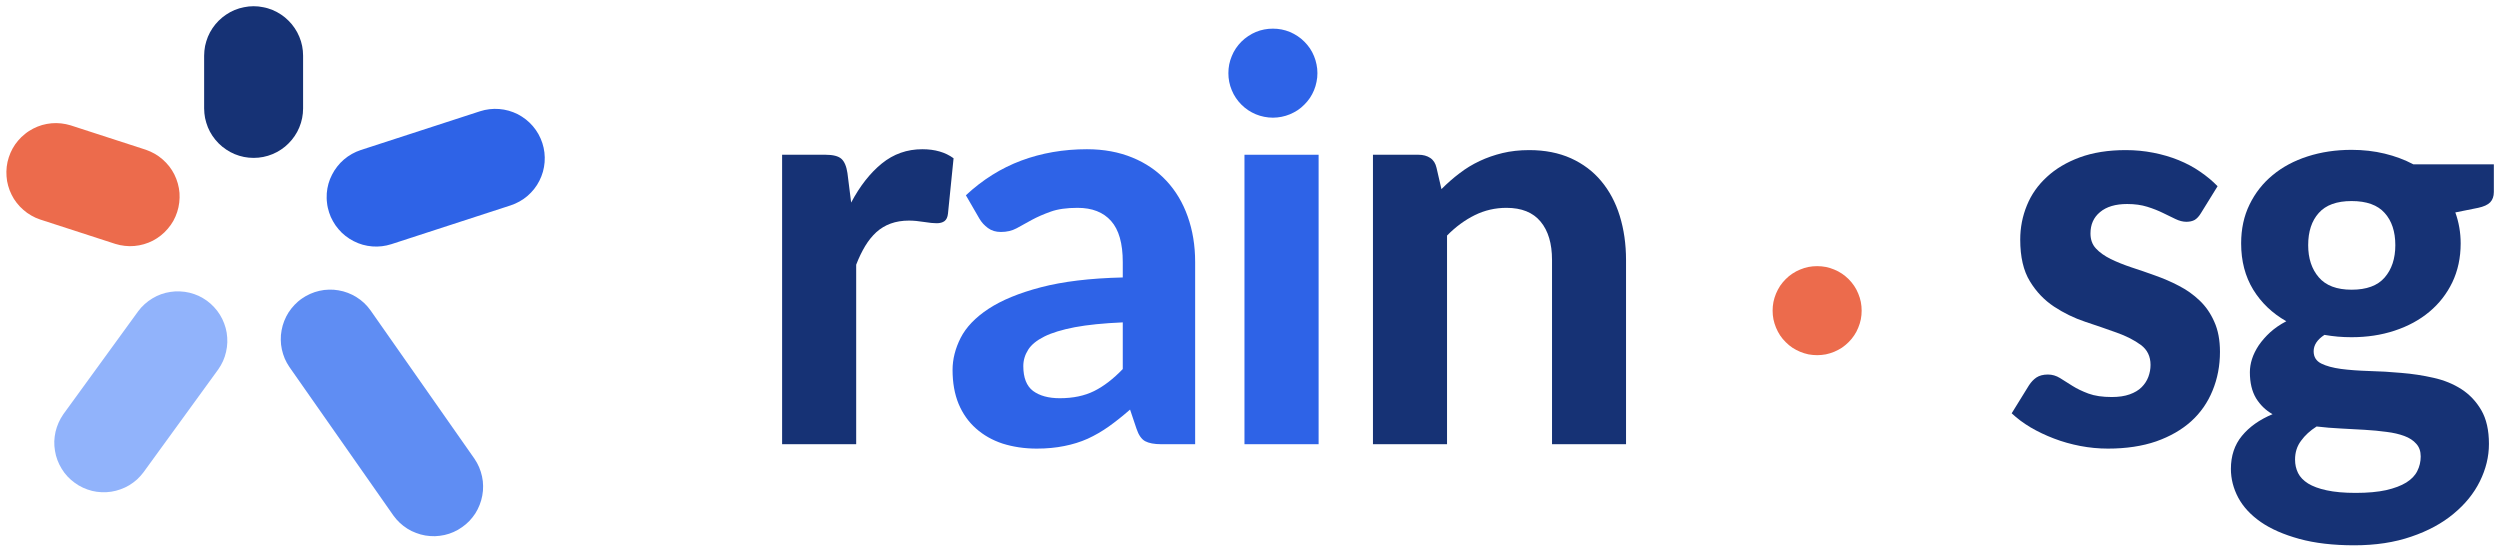
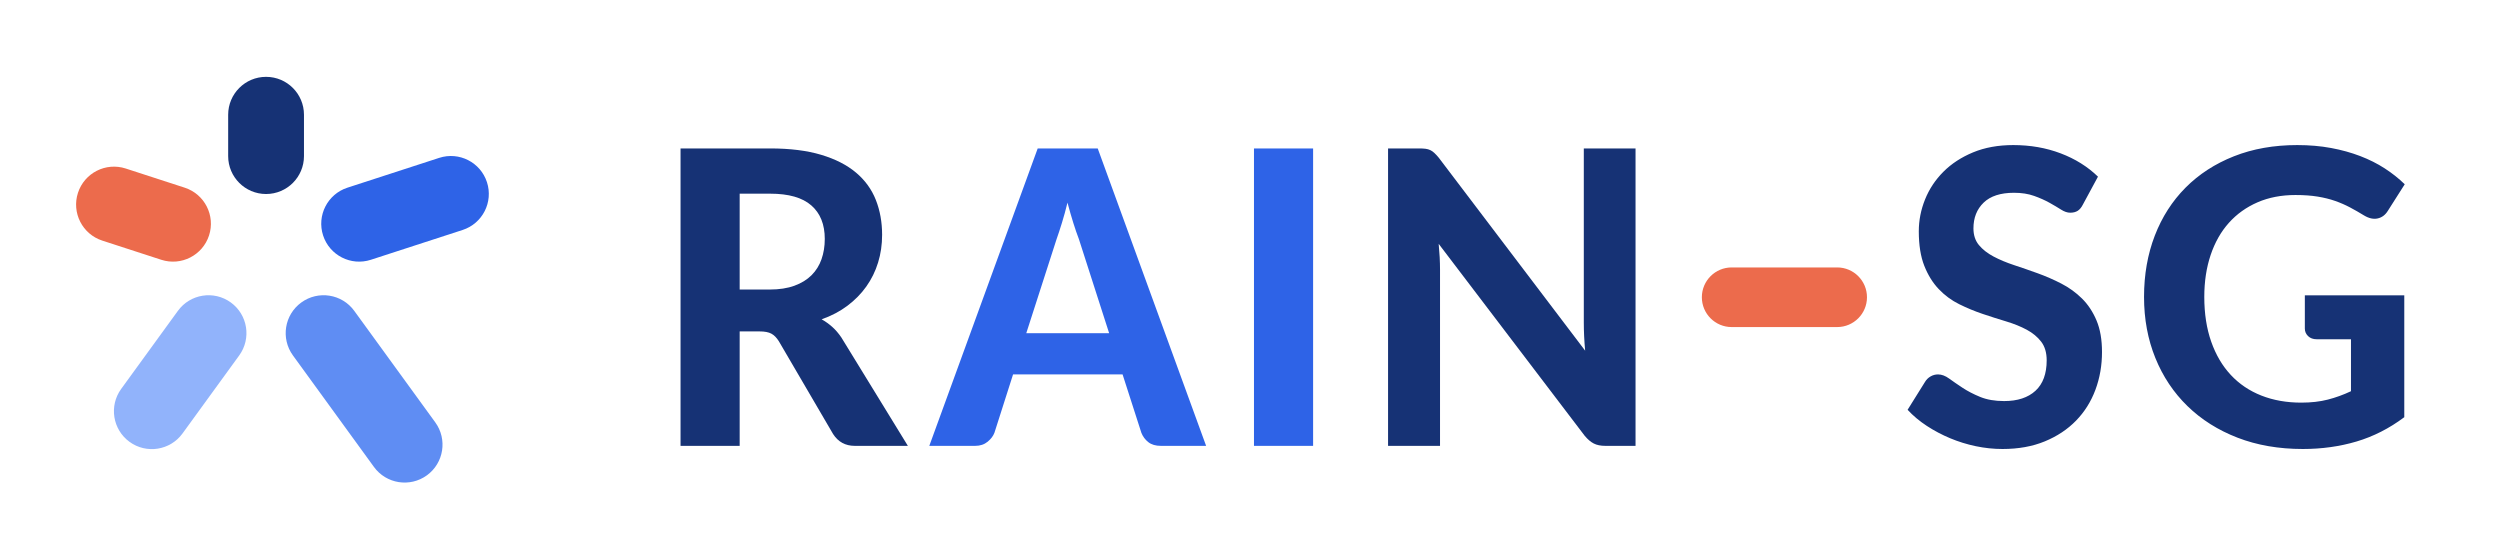
- <svg xmlns="http://www.w3.org/2000/svg" xmlns:xlink="http://www.w3.org/1999/xlink" viewBox="0.0 3.1 397.9 87.9" width="397.9" height="87.9">
-   <defs>
-     <clipPath id="clip-2">
-       <path clip-rule="nonzero" d="M 195.51 7.66 L 209.68 7.66 L 209.68 21.83 L 195.51 21.83 Z M 195.51 7.66 " />
-     </clipPath>
-     <clipPath id="clip-3">
-       <path clip-rule="nonzero" d="M 282.13 45.46 L 296.30 45.46 L 296.30 59.63 L 282.13 59.63 Z M 282.13 45.46 " />
-     </clipPath>
-     <g id="glyph-0-0">
-       <path d="M 5.10 0 L 5.10 -46.07 L 12.01 -46.07 C 13.22 -46.07 14.06 -45.85 14.54 -45.42 C 15.02 -44.99 15.34 -44.23 15.5 -43.15 L 16.09 -38.46 C 17.48 -41.09 19.11 -43.16 20.96 -44.67 C 22.83 -46.19 24.98 -46.95 27.42 -46.95 C 29.42 -46.95 31.08 -46.47 32.39 -45.51 L 31.5 -36.70 C 31.44 -36.14 31.26 -35.75 30.95 -35.51 C 30.64 -35.28 30.22 -35.17 29.70 -35.17 C 29.23 -35.17 28.56 -35.23 27.70 -35.37 C 26.83 -35.51 26.03 -35.59 25.29 -35.59 C 24.21 -35.59 23.24 -35.43 22.39 -35.12 C 21.53 -34.81 20.77 -34.35 20.10 -33.75 C 19.45 -33.15 18.85 -32.42 18.32 -31.54 C 17.80 -30.67 17.32 -29.69 16.89 -28.57 L 16.89 0 Z M 5.10 0 " />
-     </g>
-     <g id="glyph-0-1">
-       <path d="M 5.75 0 L 5.75 -46.07 L 13 -46.07 C 13.73 -46.07 14.36 -45.90 14.87 -45.56 C 15.38 -45.22 15.71 -44.70 15.87 -43.98 L 16.65 -40.60 C 17.58 -41.53 18.53 -42.37 19.53 -43.12 C 20.51 -43.88 21.58 -44.53 22.73 -45.07 C 23.87 -45.61 25.09 -46.03 26.37 -46.34 C 27.66 -46.65 29.08 -46.81 30.62 -46.81 C 33.13 -46.81 35.34 -46.37 37.26 -45.51 C 39.17 -44.64 40.78 -43.44 42.07 -41.89 C 43.37 -40.34 44.36 -38.5 45.03 -36.34 C 45.69 -34.19 46.03 -31.85 46.03 -29.32 L 46.03 0 L 34.25 0 L 34.25 -29.32 C 34.25 -31.95 33.64 -33.98 32.43 -35.43 C 31.22 -36.89 29.41 -37.62 27 -37.62 C 25.20 -37.62 23.53 -37.23 21.96 -36.46 C 20.40 -35.69 18.92 -34.61 17.54 -33.21 L 17.54 0 Z M 5.75 0 " />
-     </g>
-     <g id="glyph-0-2">
-       <path d="M 32.48 -36.79 C 32.17 -36.27 31.83 -35.91 31.48 -35.70 C 31.12 -35.50 30.68 -35.40 30.15 -35.40 C 29.60 -35.40 29.02 -35.55 28.42 -35.84 C 27.81 -36.13 27.14 -36.45 26.42 -36.81 C 25.69 -37.17 24.86 -37.50 23.93 -37.79 C 23 -38.08 21.94 -38.23 20.73 -38.23 C 18.87 -38.23 17.44 -37.80 16.42 -36.95 C 15.39 -36.10 14.89 -34.97 14.89 -33.54 C 14.89 -32.58 15.17 -31.78 15.76 -31.15 C 16.35 -30.51 17.14 -29.96 18.10 -29.48 C 19.08 -29 20.18 -28.56 21.40 -28.15 C 22.63 -27.75 23.89 -27.32 25.18 -26.85 C 26.48 -26.39 27.75 -25.85 28.96 -25.21 C 30.19 -24.58 31.29 -23.80 32.26 -22.87 C 33.24 -21.94 34.02 -20.81 34.60 -19.48 C 35.20 -18.16 35.5 -16.56 35.5 -14.70 C 35.5 -12.48 35.10 -10.42 34.32 -8.53 C 33.55 -6.64 32.42 -5.01 30.92 -3.65 C 29.42 -2.30 27.56 -1.23 25.35 -0.45 C 23.14 0.31 20.58 0.70 17.67 0.70 C 16.19 0.70 14.72 0.56 13.26 0.28 C 11.81 0 10.42 -0.39 9.09 -0.90 C 7.75 -1.41 6.51 -2 5.35 -2.68 C 4.20 -3.37 3.20 -4.11 2.35 -4.92 L 5.10 -9.37 C 5.44 -9.89 5.83 -10.31 6.29 -10.62 C 6.76 -10.93 7.37 -11.09 8.12 -11.09 C 8.80 -11.09 9.44 -10.90 10.04 -10.53 C 10.64 -10.15 11.30 -9.74 12.01 -9.29 C 12.72 -8.84 13.57 -8.43 14.56 -8.06 C 15.56 -7.69 16.80 -7.51 18.28 -7.51 C 19.39 -7.51 20.34 -7.65 21.12 -7.93 C 21.91 -8.21 22.55 -8.59 23.03 -9.07 C 23.51 -9.55 23.87 -10.10 24.10 -10.71 C 24.33 -11.33 24.45 -11.96 24.45 -12.62 C 24.45 -13.97 23.94 -15.03 22.92 -15.79 C 21.89 -16.55 20.61 -17.21 19.06 -17.76 C 17.51 -18.32 15.85 -18.89 14.07 -19.48 C 12.30 -20.07 10.64 -20.88 9.09 -21.90 C 7.55 -22.92 6.26 -24.26 5.25 -25.93 C 4.22 -27.60 3.71 -29.81 3.71 -32.57 C 3.71 -34.49 4.07 -36.31 4.78 -38.03 C 5.48 -39.75 6.54 -41.25 7.95 -42.54 C 9.35 -43.84 11.10 -44.88 13.18 -45.65 C 15.28 -46.42 17.72 -46.81 20.51 -46.81 C 22.02 -46.81 23.48 -46.67 24.90 -46.39 C 26.33 -46.11 27.67 -45.72 28.92 -45.21 C 30.17 -44.70 31.32 -44.09 32.35 -43.37 C 33.39 -42.66 34.32 -41.89 35.12 -41.06 Z M 32.48 -36.79 " />
-     </g>
-     <g id="glyph-0-3">
-       <path d="M 21.39 -46.85 C 23.24 -46.85 25 -46.65 26.65 -46.25 C 28.31 -45.85 29.83 -45.28 31.23 -44.54 L 44.03 -44.54 L 44.03 -40.14 C 44.03 -39.45 43.83 -38.90 43.45 -38.5 C 43.06 -38.10 42.42 -37.81 41.53 -37.62 L 37.90 -36.89 C 38.46 -35.33 38.75 -33.69 38.75 -31.96 C 38.75 -29.67 38.30 -27.60 37.42 -25.76 C 36.53 -23.92 35.31 -22.36 33.75 -21.06 C 32.19 -19.76 30.35 -18.77 28.23 -18.07 C 26.11 -17.37 23.83 -17.03 21.39 -17.03 C 20.64 -17.03 19.92 -17.06 19.20 -17.12 C 18.49 -17.18 17.78 -17.28 17.07 -17.40 C 15.92 -16.65 15.35 -15.78 15.35 -14.79 C 15.35 -13.89 15.75 -13.25 16.56 -12.84 C 17.36 -12.44 18.41 -12.16 19.71 -11.98 C 21.01 -11.81 22.50 -11.70 24.17 -11.65 C 25.84 -11.61 27.55 -11.51 29.29 -11.35 C 31.04 -11.21 32.75 -10.95 34.42 -10.57 C 36.09 -10.20 37.58 -9.59 38.87 -8.76 C 40.17 -7.92 41.22 -6.81 42.03 -5.42 C 42.84 -4.03 43.25 -2.24 43.25 -0.04 C 43.25 1.99 42.76 3.97 41.81 5.90 C 40.85 7.84 39.45 9.56 37.62 11.07 C 35.80 12.59 33.55 13.81 30.89 14.71 C 28.23 15.63 25.20 16.09 21.81 16.09 C 18.46 16.09 15.55 15.75 13.07 15.07 C 10.60 14.39 8.56 13.50 6.95 12.39 C 5.34 11.27 4.14 9.98 3.35 8.51 C 2.57 7.04 2.18 5.51 2.18 3.93 C 2.18 1.86 2.76 0.10 3.93 -1.32 C 5.11 -2.76 6.73 -3.91 8.81 -4.78 C 7.72 -5.39 6.85 -6.24 6.18 -7.32 C 5.53 -8.41 5.20 -9.78 5.20 -11.46 C 5.20 -12.14 5.31 -12.84 5.54 -13.56 C 5.77 -14.28 6.13 -15.01 6.62 -15.75 C 7.12 -16.47 7.72 -17.16 8.43 -17.81 C 9.15 -18.46 10 -19.05 11 -19.57 C 8.76 -20.84 7.01 -22.52 5.73 -24.60 C 4.45 -26.70 3.81 -29.15 3.81 -31.96 C 3.81 -34.25 4.25 -36.32 5.15 -38.15 C 6.05 -40 7.28 -41.56 8.84 -42.84 C 10.40 -44.13 12.25 -45.12 14.40 -45.81 C 16.55 -46.50 18.87 -46.85 21.39 -46.85 Z M 32.39 1.95 C 32.39 1.11 32.15 0.44 31.68 -0.07 C 31.22 -0.60 30.59 -1.01 29.78 -1.31 C 28.97 -1.61 28.03 -1.83 26.95 -1.96 C 25.86 -2.11 24.71 -2.22 23.5 -2.29 C 22.28 -2.36 21 -2.43 19.68 -2.5 C 18.37 -2.56 17.08 -2.67 15.82 -2.82 C 14.80 -2.17 13.97 -1.42 13.34 -0.54 C 12.70 0.31 12.39 1.31 12.39 2.45 C 12.39 3.23 12.55 3.94 12.87 4.59 C 13.19 5.23 13.72 5.78 14.46 6.25 C 15.21 6.71 16.20 7.08 17.43 7.34 C 18.67 7.61 20.21 7.75 22.04 7.75 C 23.96 7.75 25.57 7.60 26.89 7.31 C 28.20 7.01 29.26 6.61 30.09 6.10 C 30.91 5.59 31.50 4.98 31.85 4.26 C 32.21 3.55 32.39 2.78 32.39 1.95 Z M 21.39 -24.59 C 23.77 -24.59 25.53 -25.23 26.65 -26.53 C 27.78 -27.83 28.35 -29.55 28.35 -31.68 C 28.35 -33.85 27.78 -35.56 26.65 -36.81 C 25.53 -38.07 23.77 -38.70 21.39 -38.70 C 19.03 -38.70 17.29 -38.07 16.17 -36.81 C 15.04 -35.56 14.48 -33.85 14.48 -31.68 C 14.48 -29.58 15.04 -27.87 16.17 -26.56 C 17.29 -25.25 19.03 -24.59 21.39 -24.59 Z M 21.39 -24.59 " />
-     </g>
-     <g id="glyph-1-0">
-       <path d="M 36.60 0 C 35.49 0 34.64 -0.16 34.04 -0.48 C 33.46 -0.80 33 -1.46 32.67 -2.45 L 31.64 -5.51 C 30.47 -4.49 29.34 -3.59 28.26 -2.82 C 27.17 -2.05 26.05 -1.40 24.89 -0.87 C 23.73 -0.35 22.49 0.03 21.17 0.29 C 19.85 0.56 18.39 0.70 16.79 0.70 C 14.81 0.70 13 0.42 11.35 -0.10 C 9.72 -0.64 8.31 -1.44 7.12 -2.5 C 5.93 -3.55 5.01 -4.85 4.35 -6.42 C 3.71 -7.98 3.39 -9.78 3.39 -11.82 C 3.39 -13.53 3.82 -15.23 4.68 -16.93 C 5.55 -18.63 7.02 -20.17 9.10 -21.54 C 11.20 -22.92 13.98 -24.07 17.46 -24.98 C 20.94 -25.89 25.28 -26.42 30.48 -26.54 L 30.48 -29 C 30.48 -31.96 29.86 -34.14 28.62 -35.53 C 27.39 -36.92 25.61 -37.62 23.29 -37.62 C 21.55 -37.62 20.12 -37.42 19 -37.01 C 17.87 -36.61 16.87 -36.17 16 -35.70 C 15.13 -35.22 14.33 -34.78 13.59 -34.37 C 12.85 -33.97 12.01 -33.78 11.09 -33.78 C 10.28 -33.78 9.60 -33.98 9.03 -34.40 C 8.45 -34.82 8 -35.32 7.65 -35.92 L 5.51 -39.62 C 8.17 -42.10 11.11 -43.94 14.32 -45.14 C 17.54 -46.34 21.03 -46.95 24.78 -46.95 C 27.46 -46.95 29.87 -46.50 32.01 -45.62 C 34.14 -44.75 35.95 -43.51 37.43 -41.92 C 38.92 -40.32 40.05 -38.42 40.82 -36.23 C 41.60 -34.04 42 -31.63 42 -29 L 42 0 Z M 20.46 -7.32 C 22.57 -7.32 24.39 -7.70 25.92 -8.46 C 27.45 -9.22 28.97 -10.39 30.48 -11.96 L 30.48 -19.39 C 27.42 -19.26 24.87 -19 22.84 -18.62 C 20.82 -18.23 19.20 -17.74 18 -17.14 C 16.78 -16.53 15.92 -15.83 15.42 -15.03 C 14.91 -14.22 14.65 -13.36 14.65 -12.43 C 14.65 -10.58 15.17 -9.26 16.20 -8.48 C 17.24 -7.71 18.66 -7.32 20.46 -7.32 Z M 20.46 -7.32 " />
-     </g>
-     <g id="glyph-1-1">
-       <path d="M 17.59 -46.07 L 17.59 0 L 5.79 0 L 5.79 -46.07 Z M 17.59 -46.07 " />
-     </g>
-   </defs>
-   <g>
-     <path fill="#163275" d="M 32.49 11.96 L 32.49 20.36 C 32.49 20.88 32.55 21.39 32.64 21.89 C 32.75 22.40 32.90 22.89 33.09 23.37 C 33.29 23.85 33.53 24.30 33.82 24.73 C 34.11 25.16 34.44 25.56 34.80 25.92 C 35.17 26.29 35.57 26.62 36 26.90 C 36.42 27.19 36.88 27.43 37.35 27.63 C 37.83 27.83 38.33 27.98 38.83 28.08 C 39.34 28.18 39.85 28.23 40.37 28.23 C 40.89 28.23 41.40 28.18 41.90 28.08 C 42.41 27.98 42.90 27.83 43.38 27.63 C 43.86 27.43 44.31 27.19 44.74 26.90 C 45.17 26.62 45.57 26.29 45.93 25.92 C 46.30 25.56 46.62 25.16 46.91 24.73 C 47.20 24.30 47.44 23.85 47.64 23.37 C 47.84 22.89 47.99 22.40 48.09 21.89 C 48.19 21.39 48.24 20.88 48.24 20.36 L 48.24 11.96 C 48.24 11.44 48.19 10.93 48.09 10.42 C 47.99 9.92 47.84 9.42 47.64 8.95 C 47.44 8.47 47.20 8.02 46.91 7.59 C 46.62 7.16 46.30 6.76 45.93 6.40 C 45.57 6.03 45.17 5.71 44.74 5.42 C 44.31 5.13 43.86 4.89 43.38 4.69 C 42.90 4.5 42.41 4.34 41.90 4.25 C 41.40 4.14 40.89 4.09 40.37 4.09 C 39.85 4.09 39.34 4.14 38.83 4.25 C 38.33 4.34 37.83 4.5 37.35 4.69 C 36.88 4.89 36.42 5.13 36 5.42 C 35.57 5.71 35.17 6.03 34.80 6.40 C 34.44 6.76 34.11 7.16 33.82 7.59 C 33.53 8.02 33.29 8.47 33.09 8.95 C 32.90 9.42 32.75 9.92 32.64 10.42 C 32.55 10.93 32.49 11.44 32.49 11.96 Z M 32.49 11.96 " />
-     <path fill="#EC6B4C" d="M 6.37 38.03 L 18.36 41.92 C 18.85 42.07 19.35 42.18 19.86 42.23 C 20.37 42.29 20.88 42.30 21.39 42.25 C 21.91 42.21 22.41 42.11 22.90 41.97 C 23.39 41.83 23.87 41.64 24.32 41.41 C 24.78 41.17 25.21 40.89 25.61 40.57 C 26.01 40.25 26.38 39.90 26.71 39.50 C 27.05 39.11 27.34 38.69 27.59 38.25 C 27.84 37.80 28.04 37.33 28.20 36.84 C 28.36 36.35 28.47 35.85 28.53 35.34 C 28.59 34.83 28.60 34.32 28.57 33.81 C 28.53 33.30 28.44 32.80 28.30 32.30 C 28.16 31.80 27.98 31.33 27.75 30.87 C 27.52 30.41 27.25 29.98 26.93 29.57 C 26.61 29.17 26.26 28.80 25.87 28.46 C 25.49 28.12 25.07 27.83 24.62 27.57 C 24.18 27.32 23.71 27.11 23.23 26.94 L 11.24 23.05 C 10.75 22.90 10.25 22.80 9.74 22.74 C 9.23 22.68 8.72 22.68 8.21 22.72 C 7.69 22.77 7.19 22.86 6.70 23 C 6.21 23.15 5.73 23.33 5.28 23.57 C 4.82 23.81 4.39 24.08 3.99 24.41 C 3.58 24.73 3.22 25.08 2.89 25.47 C 2.55 25.86 2.26 26.28 2.01 26.73 C 1.76 27.18 1.56 27.65 1.40 28.14 C 1.24 28.62 1.13 29.12 1.07 29.63 C 1.01 30.14 1 30.66 1.04 31.17 C 1.07 31.68 1.16 32.18 1.30 32.67 C 1.44 33.17 1.62 33.65 1.85 34.10 C 2.08 34.57 2.35 35 2.67 35.40 C 2.99 35.81 3.34 36.18 3.73 36.51 C 4.11 36.85 4.53 37.15 4.98 37.40 C 5.42 37.66 5.89 37.87 6.37 38.03 Z M 6.37 38.03 " />
-     <path fill="#2E63E7" d="M 62.30 41.96 L 81.27 35.79 C 81.76 35.63 82.23 35.42 82.68 35.17 C 83.14 34.92 83.56 34.62 83.95 34.29 C 84.34 33.95 84.70 33.58 85.02 33.17 C 85.34 32.77 85.62 32.33 85.85 31.87 C 86.08 31.41 86.27 30.93 86.41 30.44 C 86.55 29.94 86.64 29.43 86.68 28.92 C 86.72 28.40 86.71 27.89 86.65 27.37 C 86.59 26.86 86.48 26.36 86.32 25.87 C 86.16 25.37 85.95 24.91 85.70 24.45 C 85.45 24 85.15 23.58 84.82 23.19 C 84.48 22.79 84.11 22.44 83.71 22.12 C 83.30 21.80 82.87 21.52 82.41 21.28 C 81.94 21.05 81.46 20.86 80.97 20.72 C 80.47 20.58 79.96 20.49 79.45 20.45 C 78.93 20.41 78.42 20.42 77.91 20.48 C 77.39 20.54 76.89 20.65 76.40 20.81 L 57.42 26.98 C 56.93 27.14 56.46 27.35 56.01 27.60 C 55.56 27.85 55.14 28.15 54.75 28.48 C 54.35 28.82 54 29.19 53.68 29.60 C 53.36 30 53.08 30.44 52.85 30.90 C 52.61 31.36 52.42 31.83 52.28 32.33 C 52.14 32.83 52.05 33.34 52.01 33.85 C 51.98 34.37 51.98 34.88 52.05 35.40 C 52.10 35.91 52.22 36.41 52.38 36.91 C 52.53 37.40 52.74 37.87 53 38.32 C 53.25 38.77 53.54 39.19 53.88 39.58 C 54.21 39.98 54.58 40.33 54.99 40.65 C 55.40 40.97 55.83 41.25 56.29 41.48 C 56.75 41.72 57.23 41.91 57.73 42.05 C 58.23 42.19 58.73 42.28 59.25 42.32 C 59.76 42.36 60.28 42.35 60.79 42.29 C 61.30 42.23 61.80 42.12 62.30 41.96 Z M 62.30 41.96 " />
-     <path fill="#91B3FB" d="M 22 52.63 L 10.08 69.03 C 9.79 69.45 9.54 69.89 9.33 70.36 C 9.12 70.83 8.96 71.31 8.84 71.81 C 8.73 72.31 8.66 72.82 8.64 73.33 C 8.63 73.84 8.66 74.35 8.75 74.85 C 8.83 75.36 8.96 75.85 9.14 76.33 C 9.32 76.82 9.55 77.27 9.82 77.71 C 10.08 78.15 10.39 78.55 10.74 78.93 C 11.09 79.30 11.47 79.64 11.89 79.94 C 12.30 80.25 12.74 80.50 13.21 80.72 C 13.67 80.94 14.16 81.10 14.66 81.23 C 15.15 81.35 15.66 81.42 16.17 81.44 C 16.68 81.46 17.19 81.44 17.70 81.36 C 18.21 81.28 18.70 81.16 19.18 80.98 C 19.67 80.81 20.13 80.59 20.57 80.33 C 21.01 80.06 21.42 79.76 21.80 79.42 C 22.18 79.07 22.52 78.69 22.83 78.28 L 34.74 61.89 C 35.03 61.47 35.29 61.03 35.50 60.56 C 35.71 60.09 35.87 59.60 35.98 59.10 C 36.10 58.60 36.16 58.10 36.18 57.58 C 36.19 57.07 36.16 56.57 36.08 56.06 C 36 55.55 35.86 55.06 35.68 54.58 C 35.50 54.10 35.28 53.64 35.01 53.21 C 34.74 52.77 34.43 52.36 34.08 51.99 C 33.73 51.61 33.35 51.27 32.94 50.97 C 32.52 50.67 32.08 50.41 31.62 50.19 C 31.15 49.98 30.67 49.81 30.17 49.69 C 29.67 49.57 29.17 49.5 28.66 49.48 C 28.14 49.45 27.63 49.48 27.13 49.56 C 26.62 49.63 26.12 49.76 25.64 49.93 C 25.16 50.10 24.70 50.32 24.26 50.59 C 23.82 50.85 23.41 51.16 23.03 51.50 C 22.65 51.84 22.30 52.22 22 52.63 Z M 22 52.63 " />
-     <path fill="#5F8DF3" d="M 46.06 61.51 L 62.62 85.16 C 62.92 85.58 63.26 85.96 63.63 86.31 C 64.01 86.66 64.41 86.98 64.85 87.25 C 65.28 87.52 65.74 87.75 66.22 87.92 C 66.70 88.11 67.19 88.24 67.70 88.33 C 68.20 88.41 68.71 88.45 69.23 88.44 C 69.74 88.42 70.25 88.36 70.75 88.25 C 71.25 88.14 71.73 87.98 72.20 87.77 C 72.67 87.56 73.12 87.31 73.53 87.01 C 73.96 86.72 74.34 86.39 74.70 86.02 C 75.05 85.65 75.37 85.25 75.65 84.82 C 75.92 84.38 76.16 83.93 76.34 83.45 C 76.53 82.98 76.67 82.48 76.76 81.98 C 76.86 81.47 76.90 80.96 76.89 80.45 C 76.89 79.94 76.83 79.43 76.72 78.93 C 76.61 78.43 76.46 77.94 76.26 77.47 C 76.06 77 75.81 76.55 75.52 76.12 L 58.96 52.48 C 58.66 52.06 58.32 51.67 57.95 51.32 C 57.57 50.97 57.17 50.66 56.73 50.39 C 56.30 50.12 55.84 49.89 55.36 49.71 C 54.88 49.53 54.39 49.39 53.88 49.31 C 53.38 49.22 52.87 49.18 52.35 49.20 C 51.84 49.21 51.33 49.27 50.83 49.39 C 50.33 49.50 49.85 49.66 49.38 49.87 C 48.91 50.07 48.46 50.33 48.05 50.62 C 47.62 50.91 47.24 51.25 46.88 51.62 C 46.53 51.99 46.21 52.39 45.93 52.82 C 45.66 53.25 45.42 53.71 45.24 54.18 C 45.05 54.66 44.91 55.15 44.82 55.66 C 44.72 56.16 44.68 56.67 44.69 57.18 C 44.69 57.70 44.75 58.20 44.86 58.71 C 44.97 59.21 45.12 59.69 45.32 60.17 C 45.52 60.64 45.77 61.08 46.06 61.51 Z M 46.06 61.51 " />
-     <g fill="#163275">
-       <use xlink:href="#glyph-0-0" x="119.38" y="73.80" />
-     </g>
-     <g fill="#2E63E7">
-       <use xlink:href="#glyph-1-0" x="148.22" y="73.80" />
-     </g>
-     <g fill="#163275">
-       <use xlink:href="#glyph-0-1" x="212.77" y="73.80" />
-     </g>
-     <g fill="#2E63E7">
-       <use xlink:href="#glyph-1-1" x="192.28" y="73.80" />
-     </g>
-     <g clip-path="url(#clip-2)">
-       <path fill="#2E63E7" d="M 209.68 14.74 C 209.68 15.21 209.64 15.67 209.54 16.12 C 209.45 16.58 209.32 17.03 209.14 17.46 C 208.96 17.89 208.75 18.29 208.49 18.68 C 208.23 19.07 207.93 19.42 207.60 19.75 C 207.28 20.08 206.92 20.38 206.53 20.64 C 206.14 20.89 205.73 21.11 205.30 21.29 C 204.87 21.47 204.43 21.60 203.98 21.69 C 203.52 21.78 203.06 21.83 202.59 21.83 C 202.13 21.83 201.67 21.78 201.21 21.69 C 200.75 21.60 200.31 21.47 199.88 21.29 C 199.45 21.11 199.04 20.89 198.66 20.64 C 198.27 20.38 197.91 20.08 197.58 19.75 C 197.25 19.42 196.96 19.07 196.70 18.68 C 196.44 18.29 196.22 17.89 196.05 17.46 C 195.87 17.03 195.73 16.58 195.64 16.12 C 195.55 15.67 195.51 15.21 195.51 14.74 C 195.51 14.28 195.55 13.82 195.64 13.36 C 195.73 12.91 195.87 12.46 196.05 12.03 C 196.22 11.60 196.44 11.19 196.70 10.80 C 196.96 10.42 197.25 10.06 197.58 9.73 C 197.91 9.40 198.27 9.11 198.66 8.85 C 199.04 8.59 199.45 8.37 199.88 8.19 C 200.31 8.01 200.75 7.88 201.21 7.79 C 201.67 7.70 202.13 7.66 202.59 7.66 C 203.06 7.66 203.52 7.70 203.98 7.79 C 204.43 7.88 204.87 8.01 205.30 8.19 C 205.73 8.37 206.14 8.59 206.53 8.85 C 206.92 9.11 207.28 9.40 207.60 9.73 C 207.93 10.06 208.23 10.42 208.49 10.80 C 208.75 11.19 208.96 11.60 209.14 12.03 C 209.32 12.46 209.45 12.91 209.54 13.36 C 209.64 13.82 209.68 14.28 209.68 14.74 Z M 209.68 14.74 " />
-     </g>
-     <g clip-path="url(#clip-3)">
-       <path fill="#EC6B4C" d="M 296.30 52.54 C 296.30 53.01 296.26 53.47 296.17 53.92 C 296.08 54.38 295.94 54.82 295.76 55.25 C 295.59 55.69 295.37 56.09 295.11 56.48 C 294.85 56.87 294.56 57.23 294.23 57.55 C 293.90 57.88 293.54 58.18 293.16 58.44 C 292.77 58.69 292.36 58.91 291.93 59.09 C 291.50 59.27 291.06 59.40 290.60 59.5 C 290.14 59.58 289.68 59.63 289.22 59.63 C 288.75 59.63 288.29 59.58 287.83 59.5 C 287.38 59.40 286.94 59.27 286.51 59.09 C 286.08 58.91 285.67 58.69 285.28 58.44 C 284.89 58.18 284.53 57.88 284.21 57.55 C 283.88 57.23 283.58 56.87 283.32 56.48 C 283.07 56.09 282.85 55.69 282.67 55.25 C 282.49 54.82 282.36 54.38 282.26 53.92 C 282.17 53.47 282.13 53.01 282.13 52.54 C 282.13 52.08 282.17 51.62 282.26 51.16 C 282.36 50.70 282.49 50.26 282.67 49.83 C 282.85 49.40 283.07 48.99 283.32 48.60 C 283.58 48.22 283.88 47.86 284.21 47.53 C 284.53 47.20 284.89 46.91 285.28 46.65 C 285.67 46.39 286.08 46.17 286.51 46 C 286.94 45.82 287.38 45.68 287.83 45.59 C 288.29 45.50 288.75 45.46 289.22 45.46 C 289.68 45.46 290.14 45.50 290.60 45.59 C 291.06 45.68 291.50 45.82 291.93 46 C 292.36 46.17 292.77 46.39 293.16 46.65 C 293.54 46.91 293.90 47.20 294.23 47.53 C 294.56 47.86 294.85 48.22 295.11 48.60 C 295.37 48.99 295.59 49.40 295.76 49.83 C 295.94 50.26 296.08 50.70 296.17 51.16 C 296.26 51.62 296.30 52.08 296.30 52.54 Z M 296.30 52.54 " />
-     </g>
-     <g fill="#163275">
-       <use xlink:href="#glyph-0-2" x="317.83" y="73.80" />
-     </g>
-     <g fill="#163275">
-       <use xlink:href="#glyph-0-3" x="352.89" y="73.80" />
-     </g>
+ <svg xmlns="http://www.w3.org/2000/svg" viewBox="-16.53 -96.98 545.04 121.56" width="545" height="122" role="img" aria-label="RAIN-SG — Responsible AI Network Singapore">
+   <g transform="translate(41.478 -41.835) scale(0.75127)">
+     <rect x="17.4" y="-11" width="34" height="22" rx="11" transform="rotate(-90)" fill="#163275" />
+     <rect x="17.4" y="-11" width="50" height="22" rx="11" transform="rotate(-18)" fill="#2E63E7" />
+     <rect x="17.4" y="-11" width="62" height="22" rx="11" transform="rotate(54)" fill="#5F8DF3" />
+     <rect x="17.4" y="-11" width="50" height="22" rx="11" transform="rotate(126)" fill="#91B3FB" />
+     <rect x="17.4" y="-11" width="40" height="22" rx="11" transform="rotate(198)" fill="#EC6B4C" />
  </g>
+   <path fill="#163275" d="M144.73 -24.951V0.0H131.839V-64.844H151.371Q157.865 -64.844 162.503 -63.452Q167.142 -62.061 170.096 -59.57Q173.05 -57.08 174.418 -53.613Q175.785 -50.146 175.785 -45.996Q175.785 -42.822 174.906 -39.966Q174.027 -37.109 172.342 -34.741Q170.658 -32.373 168.216 -30.542Q165.775 -28.711 162.601 -27.588Q163.822 -26.904 164.896 -25.952Q165.97 -25.0 166.898 -23.633L181.4 0.0H169.828Q166.752 0.0 165.091 -2.588L153.275 -22.803Q152.543 -23.975 151.639 -24.463Q150.736 -24.951 149.076 -24.951ZM144.73 -34.082H151.273Q154.398 -34.082 156.668 -34.912Q158.939 -35.742 160.404 -37.207Q161.869 -38.672 162.577 -40.698Q163.285 -42.725 163.285 -45.117Q163.285 -49.854 160.355 -52.417Q157.425 -54.98 151.371 -54.98H144.73Z" />
+   <path fill="#2E63E7" d="M246.423 0.0H236.56Q234.851 0.0 233.826 -0.806Q232.8 -1.611 232.312 -2.832L228.21 -15.576H204.334L200.281 -2.881Q199.89 -1.807 198.792 -0.903Q197.693 0.0 196.082 0.0H186.072L209.705 -64.844H222.791ZM207.214 -24.561H225.281L218.689 -45.068Q218.103 -46.582 217.468 -48.608Q216.834 -50.635 216.199 -53.027Q215.613 -50.635 214.978 -48.584Q214.343 -46.533 213.806 -45.02Z M269.748 0.0H256.857V-64.844H269.748Z" />
+   <path fill="#163275" d="M292.828 -64.844Q293.658 -64.844 294.244 -64.771Q294.83 -64.697 295.293 -64.478Q295.757 -64.258 296.172 -63.867Q296.587 -63.477 297.125 -62.842L329.058 -20.752Q328.765 -23.975 328.765 -26.855V-64.844H340.044V0.0H333.453Q331.939 0.0 330.938 -0.513Q329.937 -1.025 328.96 -2.197L297.125 -44.043Q297.418 -41.016 297.418 -38.428V0.0H286.089V-64.844H292.828Z" />
+   <rect x="354.502" y="-38.900" width="36.000" height="13.000" rx="6.500" fill="#EC6B4C" />
+   <path fill="#163275" d="M437.589 -52.637Q437.101 -51.66 436.442 -51.245Q435.783 -50.83 434.806 -50.83Q433.878 -50.83 432.804 -51.514Q431.73 -52.197 430.29 -53.003Q428.849 -53.809 426.945 -54.492Q425.041 -55.176 422.55 -55.176Q418.156 -55.176 415.934 -53.027Q413.712 -50.879 413.712 -47.412Q413.712 -45.215 414.909 -43.774Q416.105 -42.334 418.083 -41.284Q420.06 -40.234 422.575 -39.404Q425.089 -38.574 427.726 -37.622Q430.363 -36.67 432.877 -35.376Q435.392 -34.082 437.37 -32.129Q439.347 -30.176 440.543 -27.344Q441.74 -24.512 441.74 -20.459Q441.74 -16.064 440.299 -12.207Q438.859 -8.35 436.076 -5.493Q433.293 -2.637 429.264 -0.977Q425.236 0.684 420.06 0.684Q417.13 0.684 414.225 0.073Q411.32 -0.537 408.634 -1.66Q405.949 -2.783 403.556 -4.346Q401.164 -5.908 399.357 -7.861L403.166 -13.965Q403.605 -14.697 404.362 -15.137Q405.119 -15.576 405.998 -15.576Q407.169 -15.576 408.415 -14.673Q409.66 -13.77 411.32 -12.671Q412.98 -11.572 415.177 -10.669Q417.375 -9.766 420.402 -9.766Q424.796 -9.766 427.238 -12.012Q429.679 -14.258 429.679 -18.652Q429.679 -21.143 428.483 -22.705Q427.287 -24.268 425.334 -25.317Q423.38 -26.367 420.866 -27.124Q418.351 -27.881 415.739 -28.76Q413.127 -29.639 410.612 -30.884Q408.097 -32.129 406.144 -34.18Q404.191 -36.23 402.995 -39.258Q401.798 -42.285 401.798 -46.777Q401.798 -50.342 403.166 -53.735Q404.533 -57.129 407.169 -59.766Q409.806 -62.402 413.639 -63.989Q417.472 -65.576 422.404 -65.576Q427.97 -65.576 432.731 -63.77Q437.492 -61.963 440.861 -58.691Z M507.642 -6.25Q502.759 -2.588 497.242 -0.952Q491.724 0.684 485.523 0.684Q477.662 0.684 471.29 -1.782Q464.918 -4.248 460.377 -8.667Q455.835 -13.086 453.37 -19.165Q450.904 -25.244 450.904 -32.471Q450.904 -39.746 453.248 -45.825Q455.591 -51.904 459.961 -56.299Q464.332 -60.693 470.508 -63.135Q476.685 -65.576 484.302 -65.576Q488.257 -65.576 491.675 -64.941Q495.093 -64.307 498.023 -63.184Q500.953 -62.061 503.37 -60.498Q505.787 -58.936 507.74 -57.031L504.078 -51.27Q503.248 -49.902 501.856 -49.585Q500.464 -49.268 498.853 -50.244Q497.339 -51.172 495.826 -51.978Q494.312 -52.783 492.579 -53.394Q490.845 -54.004 488.746 -54.346Q486.646 -54.688 483.912 -54.688Q479.322 -54.688 475.66 -53.101Q471.998 -51.514 469.41 -48.633Q466.822 -45.752 465.43 -41.626Q464.039 -37.5 464.039 -32.471Q464.039 -27.002 465.552 -22.705Q467.066 -18.408 469.825 -15.454Q472.584 -12.5 476.49 -10.962Q480.396 -9.424 485.181 -9.424Q488.404 -9.424 490.967 -10.083Q493.531 -10.742 496.021 -11.914V-23.242H488.55Q487.378 -23.242 486.67 -23.926Q485.962 -24.609 485.962 -25.586V-32.812H507.642V-6.25Z" />
</svg>
